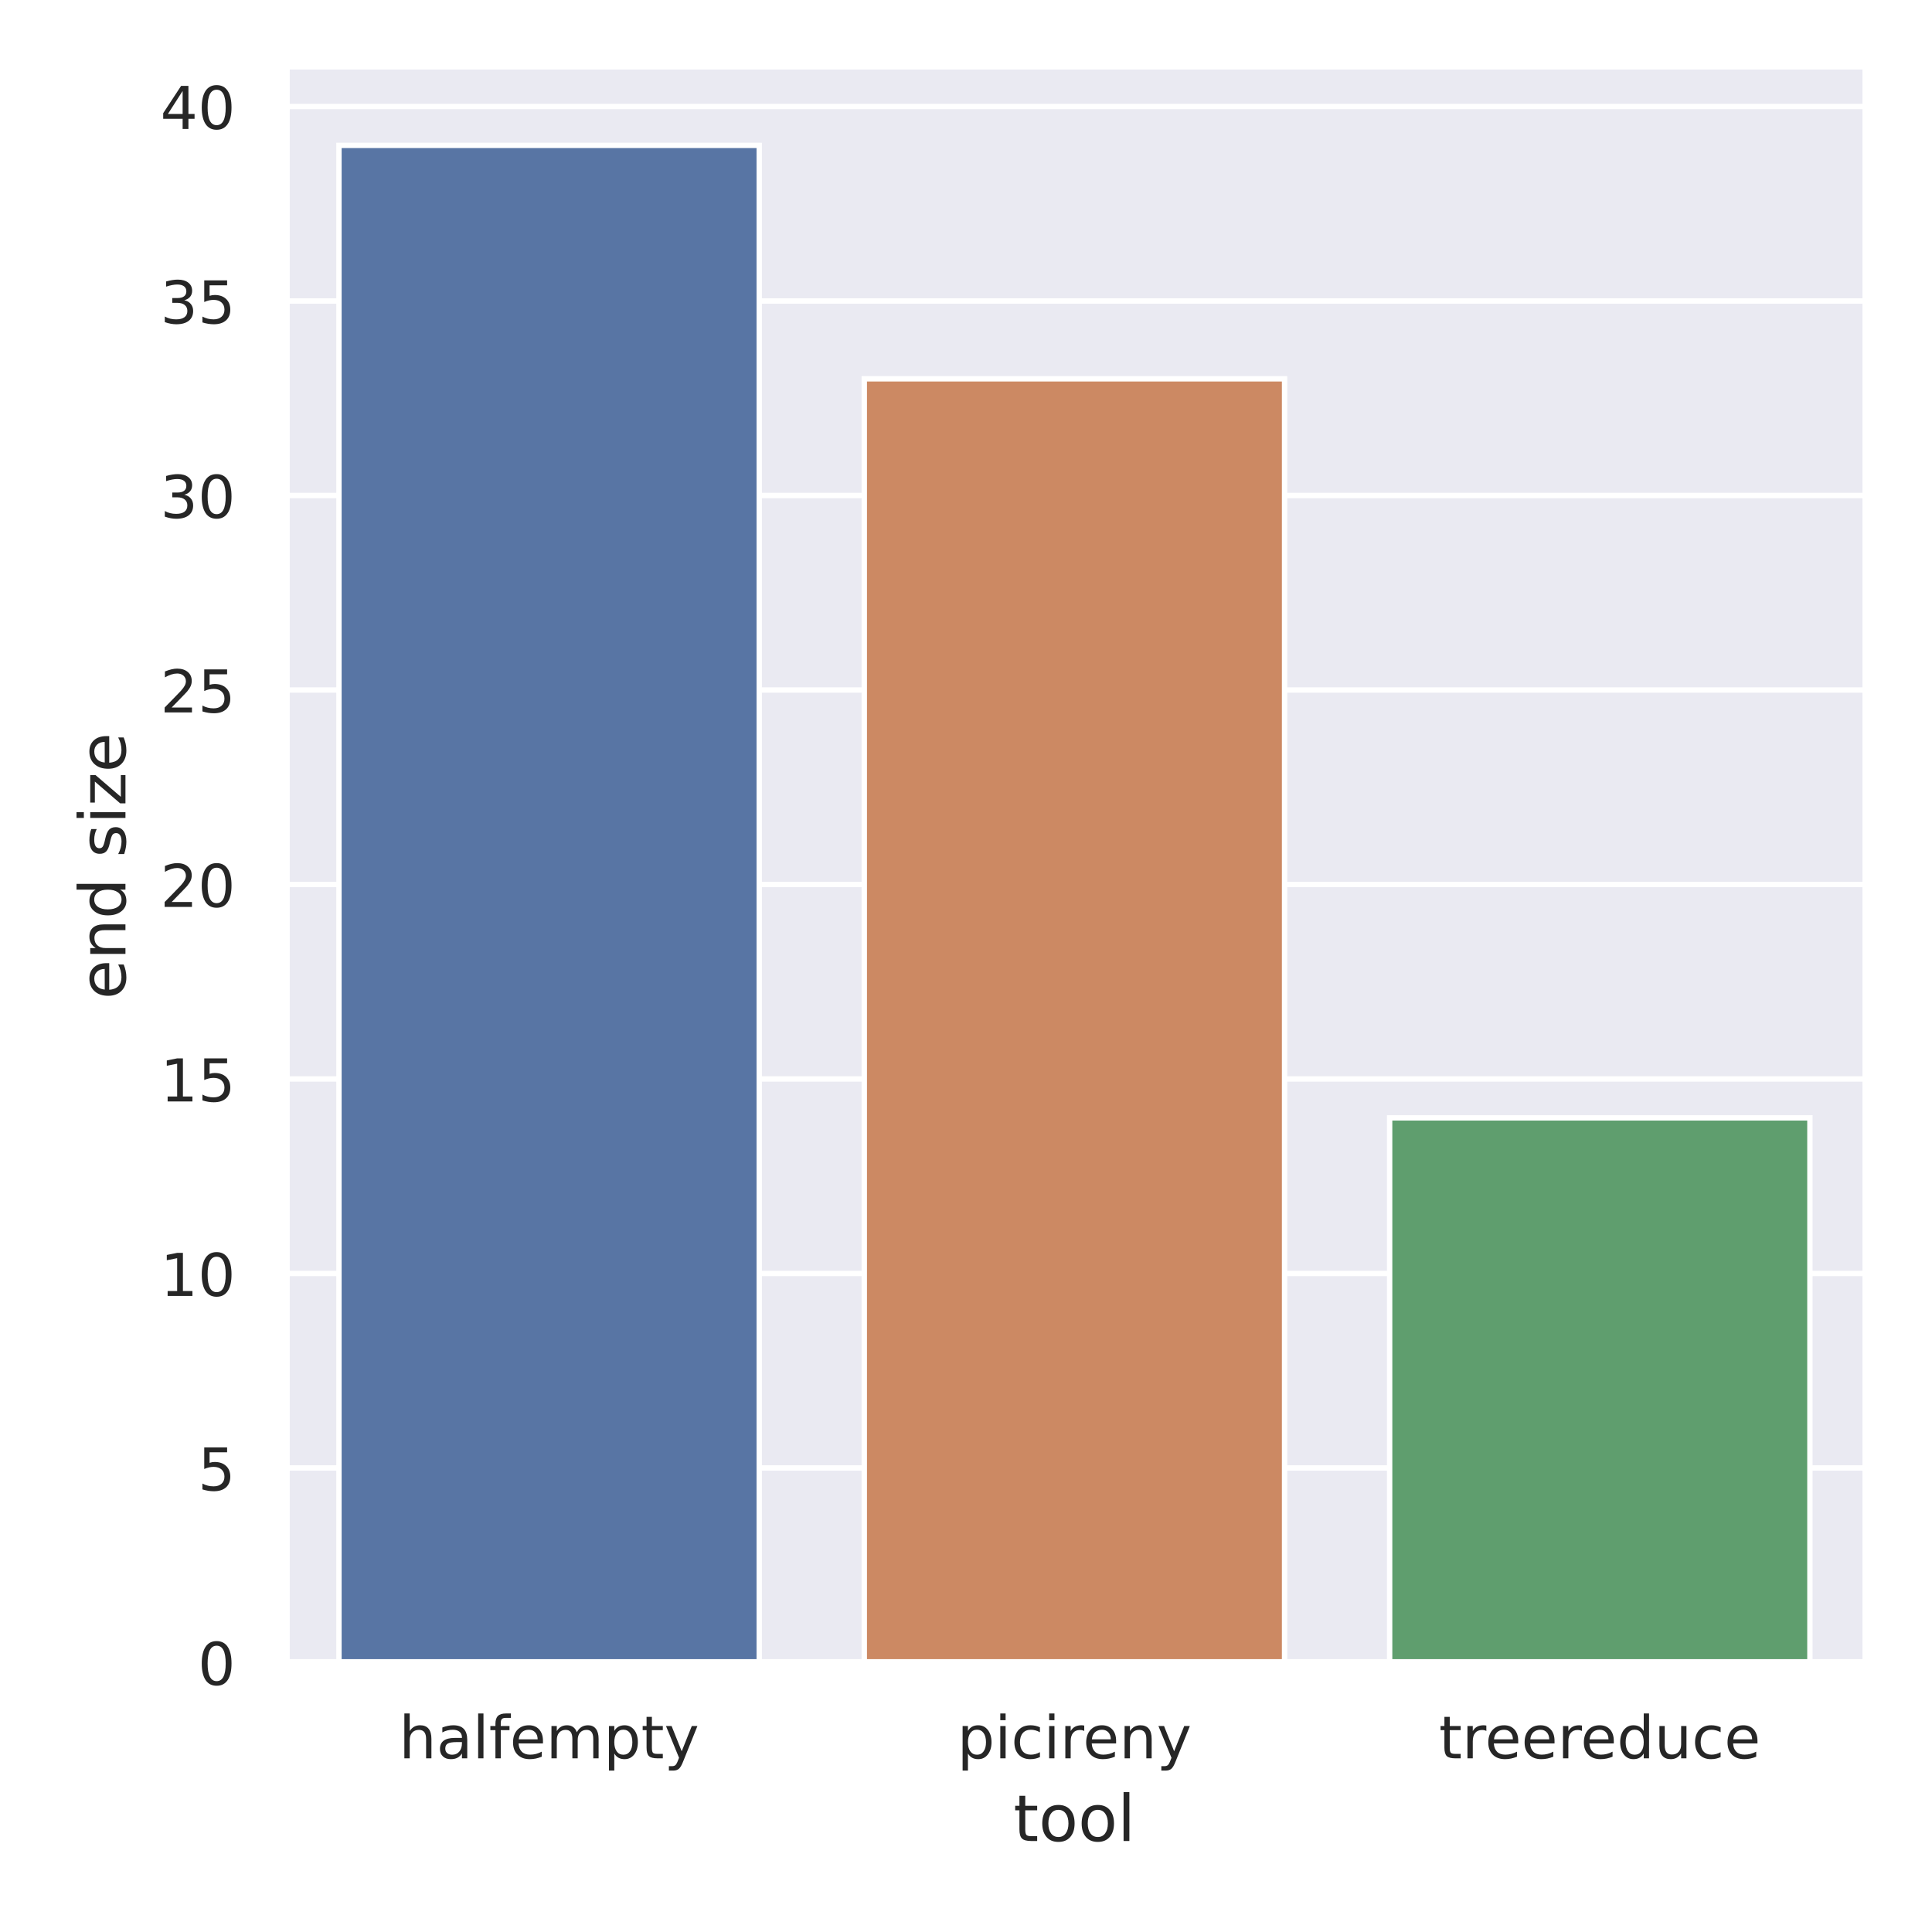
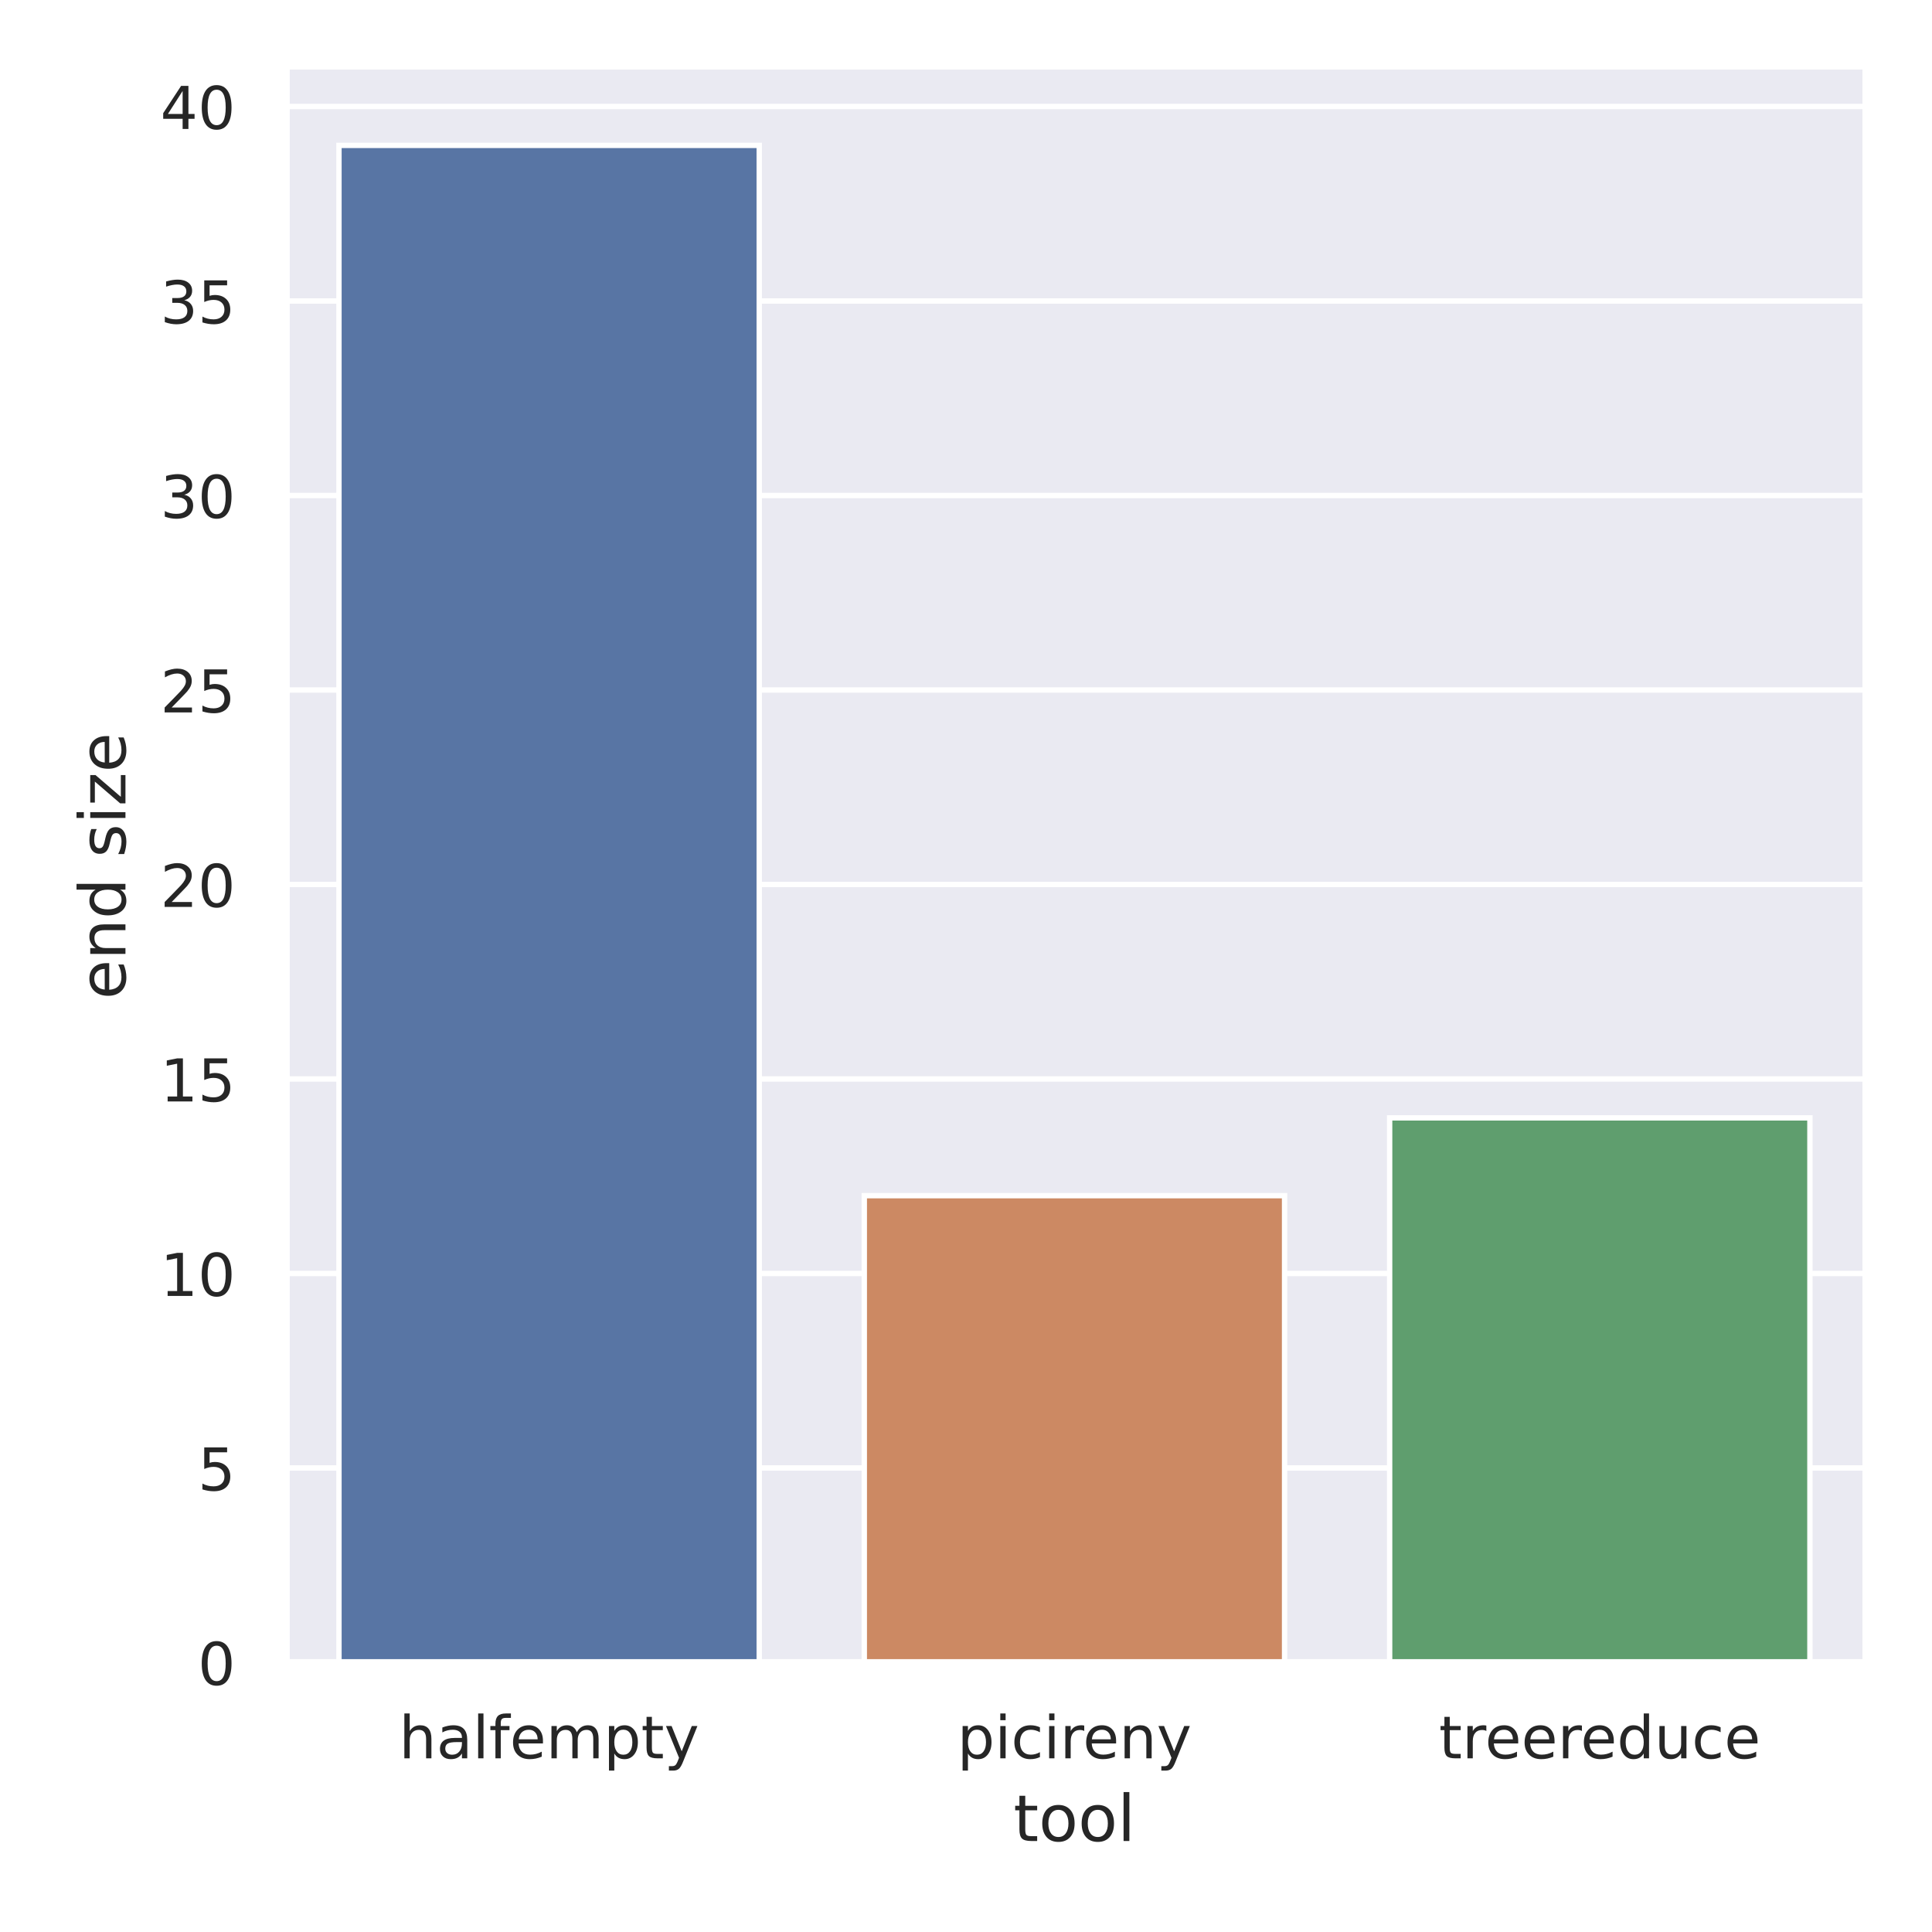
<svg xmlns="http://www.w3.org/2000/svg" xmlns:xlink="http://www.w3.org/1999/xlink" width="360pt" height="360pt" viewBox="0 0 360 360" version="1.1">
  <defs>
    <style type="text/css">*{stroke-linejoin: round; stroke-linecap: butt}</style>
  </defs>
  <g id="figure_1">
    <g id="patch_1">
      <path d="M 0 360  L 360 360  L 360 0  L 0 0  z " style="fill: #ffffff" />
    </g>
    <g id="axes_1">
      <g id="patch_2">
        <path d="M 53.37 309.78  L 347.04 309.78  L 347.04 12.96  L 53.37 12.96  z " style="fill: #eaeaf2" />
      </g>
      <g id="matplotlib.axis_1">
        <g id="xtick_1">
          <g id="text_1">
            <g style="fill: #262626" transform="translate(74.35008 327.6383) scale(0.11 -0.11)">
              <defs>
                <path id="DejaVuSans-68" d="M 3513 2113  L 3513 0  L 2938 0  L 2938 2094  Q 2938 2591 2744 2837  Q 2550 3084 2163 3084  Q 1697 3084 1428 2787  Q 1159 2491 1159 1978  L 1159 0  L 581 0  L 581 4863  L 1159 4863  L 1159 2956  Q 1366 3272 1645 3428  Q 1925 3584 2291 3584  Q 2894 3584 3203 3211  Q 3513 2838 3513 2113  z " transform="scale(0.015625)" />
                <path id="DejaVuSans-61" d="M 2194 1759  Q 1497 1759 1228 1600  Q 959 1441 959 1056  Q 959 750 1161 570  Q 1363 391 1709 391  Q 2188 391 2477 730  Q 2766 1069 2766 1631  L 2766 1759  L 2194 1759  z M 3341 1997  L 3341 0  L 2766 0  L 2766 531  Q 2569 213 2275 61  Q 1981 -91 1556 -91  Q 1019 -91 701 211  Q 384 513 384 1019  Q 384 1609 779 1909  Q 1175 2209 1959 2209  L 2766 2209  L 2766 2266  Q 2766 2663 2505 2880  Q 2244 3097 1772 3097  Q 1472 3097 1187 3025  Q 903 2953 641 2809  L 641 3341  Q 956 3463 1253 3523  Q 1550 3584 1831 3584  Q 2591 3584 2966 3190  Q 3341 2797 3341 1997  z " transform="scale(0.015625)" />
                <path id="DejaVuSans-6c" d="M 603 4863  L 1178 4863  L 1178 0  L 603 0  L 603 4863  z " transform="scale(0.015625)" />
                <path id="DejaVuSans-66" d="M 2375 4863  L 2375 4384  L 1825 4384  Q 1516 4384 1395 4259  Q 1275 4134 1275 3809  L 1275 3500  L 2222 3500  L 2222 3053  L 1275 3053  L 1275 0  L 697 0  L 697 3053  L 147 3053  L 147 3500  L 697 3500  L 697 3744  Q 697 4328 969 4595  Q 1241 4863 1831 4863  L 2375 4863  z " transform="scale(0.015625)" />
                <path id="DejaVuSans-65" d="M 3597 1894  L 3597 1613  L 953 1613  Q 991 1019 1311 708  Q 1631 397 2203 397  Q 2534 397 2845 478  Q 3156 559 3463 722  L 3463 178  Q 3153 47 2828 -22  Q 2503 -91 2169 -91  Q 1331 -91 842 396  Q 353 884 353 1716  Q 353 2575 817 3079  Q 1281 3584 2069 3584  Q 2775 3584 3186 3129  Q 3597 2675 3597 1894  z M 3022 2063  Q 3016 2534 2758 2815  Q 2500 3097 2075 3097  Q 1594 3097 1305 2825  Q 1016 2553 972 2059  L 3022 2063  z " transform="scale(0.015625)" />
                <path id="DejaVuSans-6d" d="M 3328 2828  Q 3544 3216 3844 3400  Q 4144 3584 4550 3584  Q 5097 3584 5394 3201  Q 5691 2819 5691 2113  L 5691 0  L 5113 0  L 5113 2094  Q 5113 2597 4934 2840  Q 4756 3084 4391 3084  Q 3944 3084 3684 2787  Q 3425 2491 3425 1978  L 3425 0  L 2847 0  L 2847 2094  Q 2847 2600 2669 2842  Q 2491 3084 2119 3084  Q 1678 3084 1418 2786  Q 1159 2488 1159 1978  L 1159 0  L 581 0  L 581 3500  L 1159 3500  L 1159 2956  Q 1356 3278 1631 3431  Q 1906 3584 2284 3584  Q 2666 3584 2933 3390  Q 3200 3197 3328 2828  z " transform="scale(0.015625)" />
                <path id="DejaVuSans-70" d="M 1159 525  L 1159 -1331  L 581 -1331  L 581 3500  L 1159 3500  L 1159 2969  Q 1341 3281 1617 3432  Q 1894 3584 2278 3584  Q 2916 3584 3314 3078  Q 3713 2572 3713 1747  Q 3713 922 3314 415  Q 2916 -91 2278 -91  Q 1894 -91 1617 61  Q 1341 213 1159 525  z M 3116 1747  Q 3116 2381 2855 2742  Q 2594 3103 2138 3103  Q 1681 3103 1420 2742  Q 1159 2381 1159 1747  Q 1159 1113 1420 752  Q 1681 391 2138 391  Q 2594 391 2855 752  Q 3116 1113 3116 1747  z " transform="scale(0.015625)" />
                <path id="DejaVuSans-74" d="M 1172 4494  L 1172 3500  L 2356 3500  L 2356 3053  L 1172 3053  L 1172 1153  Q 1172 725 1289 603  Q 1406 481 1766 481  L 2356 481  L 2356 0  L 1766 0  Q 1100 0 847 248  Q 594 497 594 1153  L 594 3053  L 172 3053  L 172 3500  L 594 3500  L 594 4494  L 1172 4494  z " transform="scale(0.015625)" />
                <path id="DejaVuSans-79" d="M 2059 -325  Q 1816 -950 1584 -1140  Q 1353 -1331 966 -1331  L 506 -1331  L 506 -850  L 844 -850  Q 1081 -850 1212 -737  Q 1344 -625 1503 -206  L 1606 56  L 191 3500  L 800 3500  L 1894 763  L 2988 3500  L 3597 3500  L 2059 -325  z " transform="scale(0.015625)" />
              </defs>
              <use xlink:href="#DejaVuSans-68" />
              <use xlink:href="#DejaVuSans-61" x="63.379" />
              <use xlink:href="#DejaVuSans-6c" x="124.658" />
              <use xlink:href="#DejaVuSans-66" x="152.441" />
              <use xlink:href="#DejaVuSans-65" x="187.646" />
              <use xlink:href="#DejaVuSans-6d" x="249.17" />
              <use xlink:href="#DejaVuSans-70" x="346.582" />
              <use xlink:href="#DejaVuSans-74" x="410.059" />
              <use xlink:href="#DejaVuSans-79" x="449.268" />
            </g>
          </g>
        </g>
        <g id="xtick_2">
          <g id="text_2">
            <g style="fill: #262626" transform="translate(178.3709 327.6383) scale(0.11 -0.11)">
              <defs>
                <path id="DejaVuSans-69" d="M 603 3500  L 1178 3500  L 1178 0  L 603 0  L 603 3500  z M 603 4863  L 1178 4863  L 1178 4134  L 603 4134  L 603 4863  z " transform="scale(0.015625)" />
                <path id="DejaVuSans-63" d="M 3122 3366  L 3122 2828  Q 2878 2963 2633 3030  Q 2388 3097 2138 3097  Q 1578 3097 1268 2742  Q 959 2388 959 1747  Q 959 1106 1268 751  Q 1578 397 2138 397  Q 2388 397 2633 464  Q 2878 531 3122 666  L 3122 134  Q 2881 22 2623 -34  Q 2366 -91 2075 -91  Q 1284 -91 818 406  Q 353 903 353 1747  Q 353 2603 823 3093  Q 1294 3584 2113 3584  Q 2378 3584 2631 3529  Q 2884 3475 3122 3366  z " transform="scale(0.015625)" />
                <path id="DejaVuSans-72" d="M 2631 2963  Q 2534 3019 2420 3045  Q 2306 3072 2169 3072  Q 1681 3072 1420 2755  Q 1159 2438 1159 1844  L 1159 0  L 581 0  L 581 3500  L 1159 3500  L 1159 2956  Q 1341 3275 1631 3429  Q 1922 3584 2338 3584  Q 2397 3584 2469 3576  Q 2541 3569 2628 3553  L 2631 2963  z " transform="scale(0.015625)" />
                <path id="DejaVuSans-6e" d="M 3513 2113  L 3513 0  L 2938 0  L 2938 2094  Q 2938 2591 2744 2837  Q 2550 3084 2163 3084  Q 1697 3084 1428 2787  Q 1159 2491 1159 1978  L 1159 0  L 581 0  L 581 3500  L 1159 3500  L 1159 2956  Q 1366 3272 1645 3428  Q 1925 3584 2291 3584  Q 2894 3584 3203 3211  Q 3513 2838 3513 2113  z " transform="scale(0.015625)" />
              </defs>
              <use xlink:href="#DejaVuSans-70" />
              <use xlink:href="#DejaVuSans-69" x="63.477" />
              <use xlink:href="#DejaVuSans-63" x="91.26" />
              <use xlink:href="#DejaVuSans-69" x="146.24" />
              <use xlink:href="#DejaVuSans-72" x="174.023" />
              <use xlink:href="#DejaVuSans-65" x="212.887" />
              <use xlink:href="#DejaVuSans-6e" x="274.41" />
              <use xlink:href="#DejaVuSans-79" x="337.789" />
            </g>
          </g>
        </g>
        <g id="xtick_3">
          <g id="text_3">
            <g style="fill: #262626" transform="translate(268.126 327.6383) scale(0.11 -0.11)">
              <defs>
                <path id="DejaVuSans-64" d="M 2906 2969  L 2906 4863  L 3481 4863  L 3481 0  L 2906 0  L 2906 525  Q 2725 213 2448 61  Q 2172 -91 1784 -91  Q 1150 -91 751 415  Q 353 922 353 1747  Q 353 2572 751 3078  Q 1150 3584 1784 3584  Q 2172 3584 2448 3432  Q 2725 3281 2906 2969  z M 947 1747  Q 947 1113 1208 752  Q 1469 391 1925 391  Q 2381 391 2643 752  Q 2906 1113 2906 1747  Q 2906 2381 2643 2742  Q 2381 3103 1925 3103  Q 1469 3103 1208 2742  Q 947 2381 947 1747  z " transform="scale(0.015625)" />
                <path id="DejaVuSans-75" d="M 544 1381  L 544 3500  L 1119 3500  L 1119 1403  Q 1119 906 1312 657  Q 1506 409 1894 409  Q 2359 409 2629 706  Q 2900 1003 2900 1516  L 2900 3500  L 3475 3500  L 3475 0  L 2900 0  L 2900 538  Q 2691 219 2414 64  Q 2138 -91 1772 -91  Q 1169 -91 856 284  Q 544 659 544 1381  z M 1991 3584  L 1991 3584  z " transform="scale(0.015625)" />
              </defs>
              <use xlink:href="#DejaVuSans-74" />
              <use xlink:href="#DejaVuSans-72" x="39.209" />
              <use xlink:href="#DejaVuSans-65" x="78.072" />
              <use xlink:href="#DejaVuSans-65" x="139.596" />
              <use xlink:href="#DejaVuSans-72" x="201.119" />
              <use xlink:href="#DejaVuSans-65" x="239.982" />
              <use xlink:href="#DejaVuSans-64" x="301.506" />
              <use xlink:href="#DejaVuSans-75" x="364.982" />
              <use xlink:href="#DejaVuSans-63" x="428.361" />
              <use xlink:href="#DejaVuSans-65" x="483.342" />
            </g>
          </g>
        </g>
        <g id="text_4">
          <g style="fill: #262626" transform="translate(188.8434 343.0441) scale(0.12 -0.12)">
            <defs>
              <path id="DejaVuSans-6f" d="M 1959 3097  Q 1497 3097 1228 2736  Q 959 2375 959 1747  Q 959 1119 1226 758  Q 1494 397 1959 397  Q 2419 397 2687 759  Q 2956 1122 2956 1747  Q 2956 2369 2687 2733  Q 2419 3097 1959 3097  z M 1959 3584  Q 2709 3584 3137 3096  Q 3566 2609 3566 1747  Q 3566 888 3137 398  Q 2709 -91 1959 -91  Q 1206 -91 779 398  Q 353 888 353 1747  Q 353 2609 779 3096  Q 1206 3584 1959 3584  z " transform="scale(0.015625)" />
            </defs>
            <use xlink:href="#DejaVuSans-74" />
            <use xlink:href="#DejaVuSans-6f" x="39.209" />
            <use xlink:href="#DejaVuSans-6f" x="100.391" />
            <use xlink:href="#DejaVuSans-6c" x="161.572" />
          </g>
        </g>
      </g>
      <g id="matplotlib.axis_2">
        <g id="ytick_1">
          <g id="line2d_1">
-             <path d="M 53.37 309.78  L 347.04 309.78  " clip-path="url(#pdf2c2d9c64)" style="fill: none; stroke: #ffffff; stroke-linecap: round" />
+             <path d="M 53.37 309.78  L 347.04 309.78  " clip-path="url(#p526cf9d764)" style="fill: none; stroke: #ffffff; stroke-linecap: round" />
          </g>
          <g id="text_5">
            <g style="fill: #262626" transform="translate(36.87125 313.9591) scale(0.11 -0.11)">
              <defs>
                <path id="DejaVuSans-30" d="M 2034 4250  Q 1547 4250 1301 3770  Q 1056 3291 1056 2328  Q 1056 1369 1301 889  Q 1547 409 2034 409  Q 2525 409 2770 889  Q 3016 1369 3016 2328  Q 3016 3291 2770 3770  Q 2525 4250 2034 4250  z M 2034 4750  Q 2819 4750 3233 4129  Q 3647 3509 3647 2328  Q 3647 1150 3233 529  Q 2819 -91 2034 -91  Q 1250 -91 836 529  Q 422 1150 422 2328  Q 422 3509 836 4129  Q 1250 4750 2034 4750  z " transform="scale(0.015625)" />
              </defs>
              <use xlink:href="#DejaVuSans-30" />
            </g>
          </g>
        </g>
        <g id="ytick_2">
          <g id="line2d_2">
-             <path d="M 53.37 273.538  L 347.04 273.538  " clip-path="url(#pdf2c2d9c64)" style="fill: none; stroke: #ffffff; stroke-linecap: round" />
+             <path d="M 53.37 273.538  L 347.04 273.538  " clip-path="url(#p526cf9d764)" style="fill: none; stroke: #ffffff; stroke-linecap: round" />
          </g>
          <g id="text_6">
            <g style="fill: #262626" transform="translate(36.87125 277.7174) scale(0.11 -0.11)">
              <defs>
                <path id="DejaVuSans-35" d="M 691 4666  L 3169 4666  L 3169 4134  L 1269 4134  L 1269 2991  Q 1406 3038 1543 3061  Q 1681 3084 1819 3084  Q 2600 3084 3056 2656  Q 3513 2228 3513 1497  Q 3513 744 3044 326  Q 2575 -91 1722 -91  Q 1428 -91 1123 -41  Q 819 9 494 109  L 494 744  Q 775 591 1075 516  Q 1375 441 1709 441  Q 2250 441 2565 725  Q 2881 1009 2881 1497  Q 2881 1984 2565 2268  Q 2250 2553 1709 2553  Q 1456 2553 1204 2497  Q 953 2441 691 2322  L 691 4666  z " transform="scale(0.015625)" />
              </defs>
              <use xlink:href="#DejaVuSans-35" />
            </g>
          </g>
        </g>
        <g id="ytick_3">
          <g id="line2d_3">
-             <path d="M 53.37 237.296  L 347.04 237.296  " clip-path="url(#pdf2c2d9c64)" style="fill: none; stroke: #ffffff; stroke-linecap: round" />
+             <path d="M 53.37 237.296  L 347.04 237.296  " clip-path="url(#p526cf9d764)" style="fill: none; stroke: #ffffff; stroke-linecap: round" />
          </g>
          <g id="text_7">
            <g style="fill: #262626" transform="translate(29.8725 241.4756) scale(0.11 -0.11)">
              <defs>
                <path id="DejaVuSans-31" d="M 794 531  L 1825 531  L 1825 4091  L 703 3866  L 703 4441  L 1819 4666  L 2450 4666  L 2450 531  L 3481 531  L 3481 0  L 794 0  L 794 531  z " transform="scale(0.015625)" />
              </defs>
              <use xlink:href="#DejaVuSans-31" />
              <use xlink:href="#DejaVuSans-30" x="63.623" />
            </g>
          </g>
        </g>
        <g id="ytick_4">
          <g id="line2d_4">
-             <path d="M 53.37 201.055  L 347.04 201.055  " clip-path="url(#pdf2c2d9c64)" style="fill: none; stroke: #ffffff; stroke-linecap: round" />
+             <path d="M 53.37 201.055  L 347.04 201.055  " clip-path="url(#p526cf9d764)" style="fill: none; stroke: #ffffff; stroke-linecap: round" />
          </g>
          <g id="text_8">
            <g style="fill: #262626" transform="translate(29.8725 205.2339) scale(0.11 -0.11)">
              <use xlink:href="#DejaVuSans-31" />
              <use xlink:href="#DejaVuSans-35" x="63.623" />
            </g>
          </g>
        </g>
        <g id="ytick_5">
          <g id="line2d_5">
-             <path d="M 53.37 164.813  L 347.04 164.813  " clip-path="url(#pdf2c2d9c64)" style="fill: none; stroke: #ffffff; stroke-linecap: round" />
+             <path d="M 53.37 164.813  L 347.04 164.813  " clip-path="url(#p526cf9d764)" style="fill: none; stroke: #ffffff; stroke-linecap: round" />
          </g>
          <g id="text_9">
            <g style="fill: #262626" transform="translate(29.8725 168.9921) scale(0.11 -0.11)">
              <defs>
                <path id="DejaVuSans-32" d="M 1228 531  L 3431 531  L 3431 0  L 469 0  L 469 531  Q 828 903 1448 1529  Q 2069 2156 2228 2338  Q 2531 2678 2651 2914  Q 2772 3150 2772 3378  Q 2772 3750 2511 3984  Q 2250 4219 1831 4219  Q 1534 4219 1204 4116  Q 875 4013 500 3803  L 500 4441  Q 881 4594 1212 4672  Q 1544 4750 1819 4750  Q 2544 4750 2975 4387  Q 3406 4025 3406 3419  Q 3406 3131 3298 2873  Q 3191 2616 2906 2266  Q 2828 2175 2409 1742  Q 1991 1309 1228 531  z " transform="scale(0.015625)" />
              </defs>
              <use xlink:href="#DejaVuSans-32" />
              <use xlink:href="#DejaVuSans-30" x="63.623" />
            </g>
          </g>
        </g>
        <g id="ytick_6">
          <g id="line2d_6">
-             <path d="M 53.37 128.571  L 347.04 128.571  " clip-path="url(#pdf2c2d9c64)" style="fill: none; stroke: #ffffff; stroke-linecap: round" />
+             <path d="M 53.37 128.571  L 347.04 128.571  " clip-path="url(#p526cf9d764)" style="fill: none; stroke: #ffffff; stroke-linecap: round" />
          </g>
          <g id="text_10">
            <g style="fill: #262626" transform="translate(29.8725 132.7503) scale(0.11 -0.11)">
              <use xlink:href="#DejaVuSans-32" />
              <use xlink:href="#DejaVuSans-35" x="63.623" />
            </g>
          </g>
        </g>
        <g id="ytick_7">
          <g id="line2d_7">
-             <path d="M 53.37 92.329  L 347.04 92.329  " clip-path="url(#pdf2c2d9c64)" style="fill: none; stroke: #ffffff; stroke-linecap: round" />
+             <path d="M 53.37 92.329  L 347.04 92.329  " clip-path="url(#p526cf9d764)" style="fill: none; stroke: #ffffff; stroke-linecap: round" />
          </g>
          <g id="text_11">
            <g style="fill: #262626" transform="translate(29.8725 96.50859) scale(0.11 -0.11)">
              <defs>
                <path id="DejaVuSans-33" d="M 2597 2516  Q 3050 2419 3304 2112  Q 3559 1806 3559 1356  Q 3559 666 3084 287  Q 2609 -91 1734 -91  Q 1441 -91 1130 -33  Q 819 25 488 141  L 488 750  Q 750 597 1062 519  Q 1375 441 1716 441  Q 2309 441 2620 675  Q 2931 909 2931 1356  Q 2931 1769 2642 2001  Q 2353 2234 1838 2234  L 1294 2234  L 1294 2753  L 1863 2753  Q 2328 2753 2575 2939  Q 2822 3125 2822 3475  Q 2822 3834 2567 4026  Q 2313 4219 1838 4219  Q 1578 4219 1281 4162  Q 984 4106 628 3988  L 628 4550  Q 988 4650 1302 4700  Q 1616 4750 1894 4750  Q 2613 4750 3031 4423  Q 3450 4097 3450 3541  Q 3450 3153 3228 2886  Q 3006 2619 2597 2516  z " transform="scale(0.015625)" />
              </defs>
              <use xlink:href="#DejaVuSans-33" />
              <use xlink:href="#DejaVuSans-30" x="63.623" />
            </g>
          </g>
        </g>
        <g id="ytick_8">
          <g id="line2d_8">
-             <path d="M 53.37 56.088  L 347.04 56.088  " clip-path="url(#pdf2c2d9c64)" style="fill: none; stroke: #ffffff; stroke-linecap: round" />
+             <path d="M 53.37 56.088  L 347.04 56.088  " clip-path="url(#p526cf9d764)" style="fill: none; stroke: #ffffff; stroke-linecap: round" />
          </g>
          <g id="text_12">
            <g style="fill: #262626" transform="translate(29.8725 60.26683) scale(0.11 -0.11)">
              <use xlink:href="#DejaVuSans-33" />
              <use xlink:href="#DejaVuSans-35" x="63.623" />
            </g>
          </g>
        </g>
        <g id="ytick_9">
          <g id="line2d_9">
-             <path d="M 53.37 19.846  L 347.04 19.846  " clip-path="url(#pdf2c2d9c64)" style="fill: none; stroke: #ffffff; stroke-linecap: round" />
+             <path d="M 53.37 19.846  L 347.04 19.846  " clip-path="url(#p526cf9d764)" style="fill: none; stroke: #ffffff; stroke-linecap: round" />
          </g>
          <g id="text_13">
            <g style="fill: #262626" transform="translate(29.8725 24.02508) scale(0.11 -0.11)">
              <defs>
                <path id="DejaVuSans-34" d="M 2419 4116  L 825 1625  L 2419 1625  L 2419 4116  z M 2253 4666  L 3047 4666  L 3047 1625  L 3713 1625  L 3713 1100  L 3047 1100  L 3047 0  L 2419 0  L 2419 1100  L 313 1100  L 313 1709  L 2253 4666  z " transform="scale(0.015625)" />
              </defs>
              <use xlink:href="#DejaVuSans-34" />
              <use xlink:href="#DejaVuSans-30" x="63.623" />
            </g>
          </g>
        </g>
        <g id="text_14">
          <g style="fill: #262626" transform="translate(23.37687 186.2138) rotate(-90) scale(0.12 -0.12)">
            <defs>
              <path id="DejaVuSans-20" transform="scale(0.015625)" />
              <path id="DejaVuSans-73" d="M 2834 3397  L 2834 2853  Q 2591 2978 2328 3040  Q 2066 3103 1784 3103  Q 1356 3103 1142 2972  Q 928 2841 928 2578  Q 928 2378 1081 2264  Q 1234 2150 1697 2047  L 1894 2003  Q 2506 1872 2764 1633  Q 3022 1394 3022 966  Q 3022 478 2636 193  Q 2250 -91 1575 -91  Q 1294 -91 989 -36  Q 684 19 347 128  L 347 722  Q 666 556 975 473  Q 1284 391 1588 391  Q 1994 391 2212 530  Q 2431 669 2431 922  Q 2431 1156 2273 1281  Q 2116 1406 1581 1522  L 1381 1569  Q 847 1681 609 1914  Q 372 2147 372 2553  Q 372 3047 722 3315  Q 1072 3584 1716 3584  Q 2034 3584 2315 3537  Q 2597 3491 2834 3397  z " transform="scale(0.015625)" />
              <path id="DejaVuSans-7a" d="M 353 3500  L 3084 3500  L 3084 2975  L 922 459  L 3084 459  L 3084 0  L 275 0  L 275 525  L 2438 3041  L 353 3041  L 353 3500  z " transform="scale(0.015625)" />
            </defs>
            <use xlink:href="#DejaVuSans-65" />
            <use xlink:href="#DejaVuSans-6e" x="61.523" />
            <use xlink:href="#DejaVuSans-64" x="124.902" />
            <use xlink:href="#DejaVuSans-20" x="188.379" />
            <use xlink:href="#DejaVuSans-73" x="220.166" />
            <use xlink:href="#DejaVuSans-69" x="272.266" />
            <use xlink:href="#DejaVuSans-7a" x="300.049" />
            <use xlink:href="#DejaVuSans-65" x="352.539" />
          </g>
        </g>
      </g>
      <g id="patch_3">
-         <path d="M 63.159 309.78  L 141.471 309.78  L 141.471 27.094  L 63.159 27.094  z " clip-path="url(#pdf2c2d9c64)" style="fill: #5875a4; stroke: #ffffff; stroke-linejoin: miter" />
+         <path d="M 63.159 309.78  L 141.471 309.78  L 141.471 27.094  L 63.159 27.094  z " clip-path="url(#p526cf9d764)" style="fill: #5875a4; stroke: #ffffff; stroke-linejoin: miter" />
      </g>
      <g id="patch_4">
-         <path d="M 161.049 309.78  L 239.361 309.78  L 239.361 70.584  L 161.049 70.584  z " clip-path="url(#pdf2c2d9c64)" style="fill: #cc8963; stroke: #ffffff; stroke-linejoin: miter" />
+         <path d="M 161.049 309.78  L 239.361 309.78  L 239.361 222.8  L 161.049 222.8  z " clip-path="url(#p526cf9d764)" style="fill: #cc8963; stroke: #ffffff; stroke-linejoin: miter" />
      </g>
      <g id="patch_5">
-         <path d="M 258.939 309.78  L 337.251 309.78  L 337.251 208.303  L 258.939 208.303  z " clip-path="url(#pdf2c2d9c64)" style="fill: #5f9e6e; stroke: #ffffff; stroke-linejoin: miter" />
+         <path d="M 258.939 309.78  L 337.251 309.78  L 337.251 208.303  L 258.939 208.303  z " clip-path="url(#p526cf9d764)" style="fill: #5f9e6e; stroke: #ffffff; stroke-linejoin: miter" />
      </g>
      <g id="line2d_10">
-         <path clip-path="url(#pdf2c2d9c64)" style="fill: none; stroke: #424242; stroke-width: 2.7; stroke-linecap: round" />
+         <path clip-path="url(#p526cf9d764)" style="fill: none; stroke: #424242; stroke-width: 2.7; stroke-linecap: round" />
      </g>
      <g id="line2d_11">
-         <path clip-path="url(#pdf2c2d9c64)" style="fill: none; stroke: #424242; stroke-width: 2.7; stroke-linecap: round" />
+         <path clip-path="url(#p526cf9d764)" style="fill: none; stroke: #424242; stroke-width: 2.7; stroke-linecap: round" />
      </g>
      <g id="line2d_12">
-         <path clip-path="url(#pdf2c2d9c64)" style="fill: none; stroke: #424242; stroke-width: 2.7; stroke-linecap: round" />
+         <path clip-path="url(#p526cf9d764)" style="fill: none; stroke: #424242; stroke-width: 2.7; stroke-linecap: round" />
      </g>
      <g id="patch_6">
        <path d="M 53.37 309.78  L 53.37 12.96  " style="fill: none; stroke: #ffffff; stroke-width: 1.25; stroke-linejoin: miter; stroke-linecap: square" />
      </g>
      <g id="patch_7">
        <path d="M 53.37 309.78  L 347.04 309.78  " style="fill: none; stroke: #ffffff; stroke-width: 1.25; stroke-linejoin: miter; stroke-linecap: square" />
      </g>
    </g>
  </g>
  <defs>
-     <clipPath id="pdf2c2d9c64">
+     <clipPath id="p526cf9d764">
      <rect x="53.37" y="12.96" width="293.67" height="296.82" />
    </clipPath>
  </defs>
</svg>
